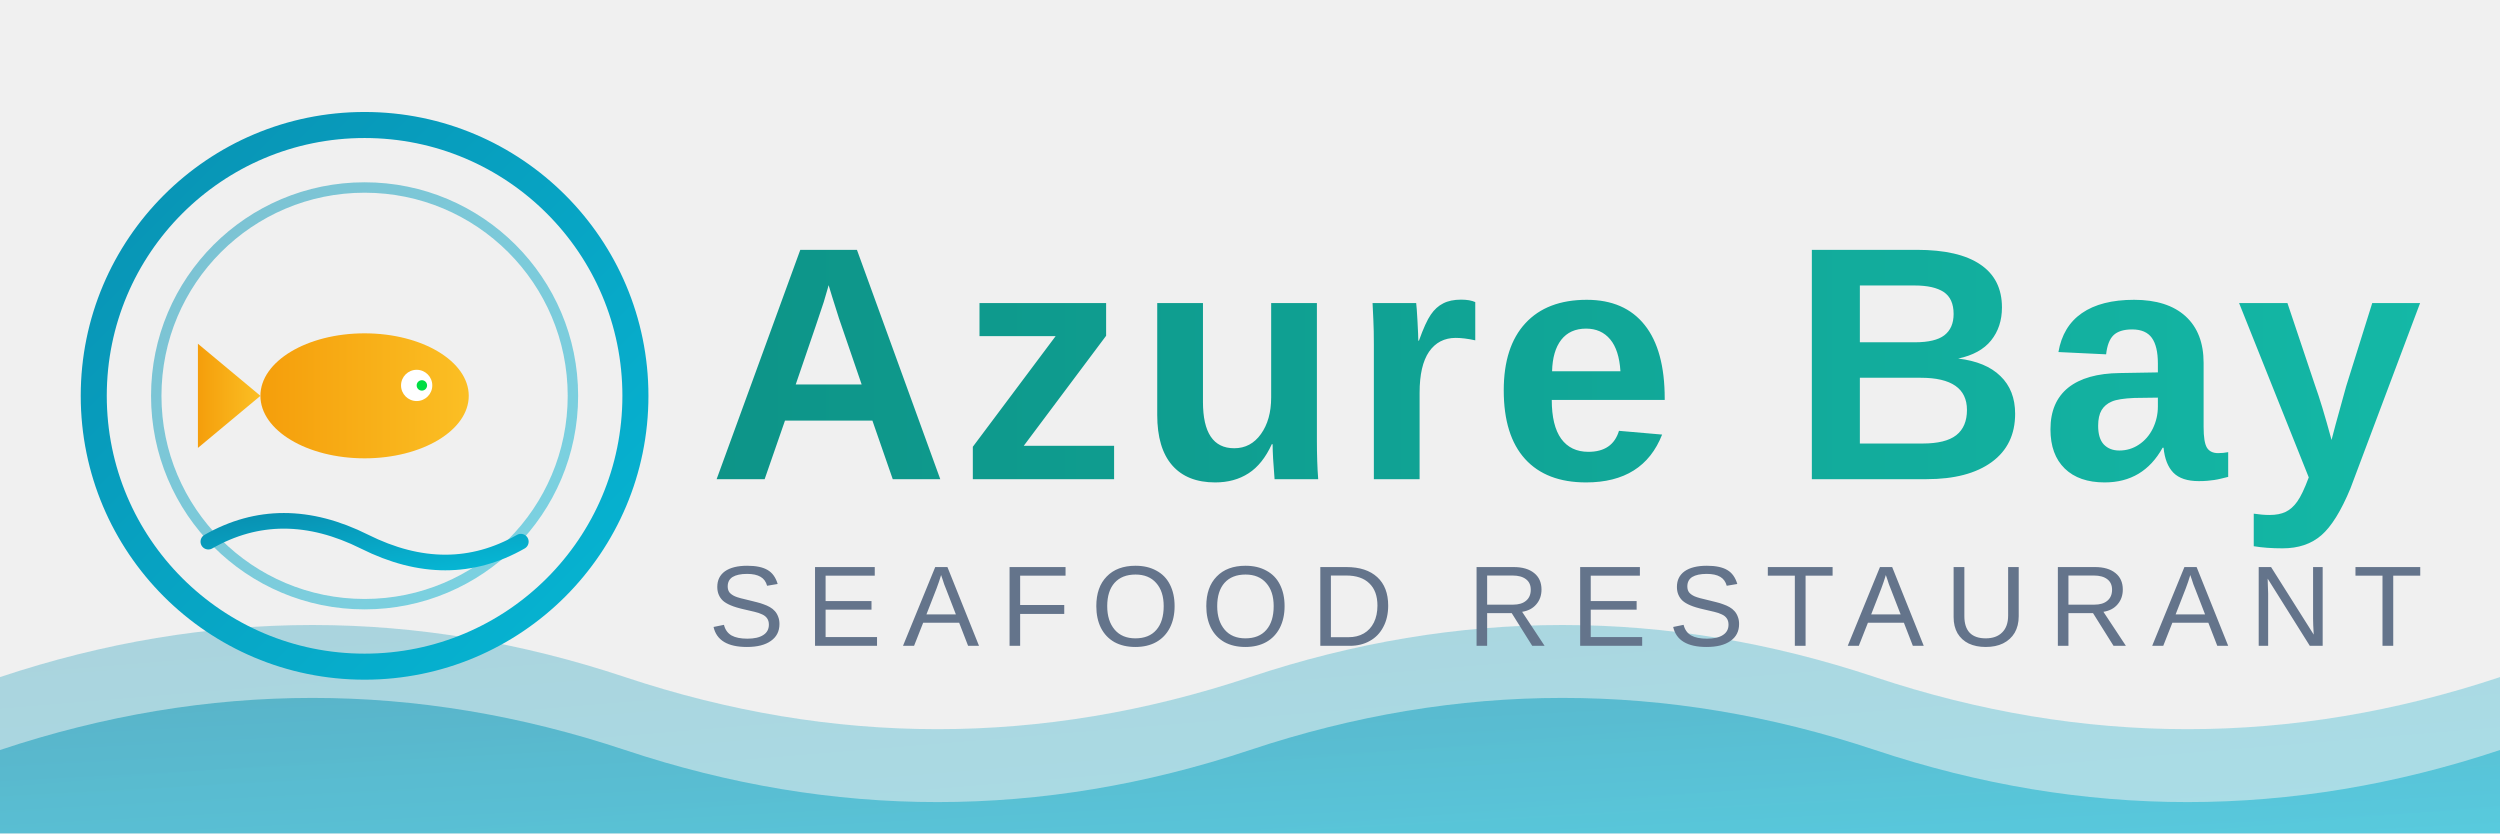
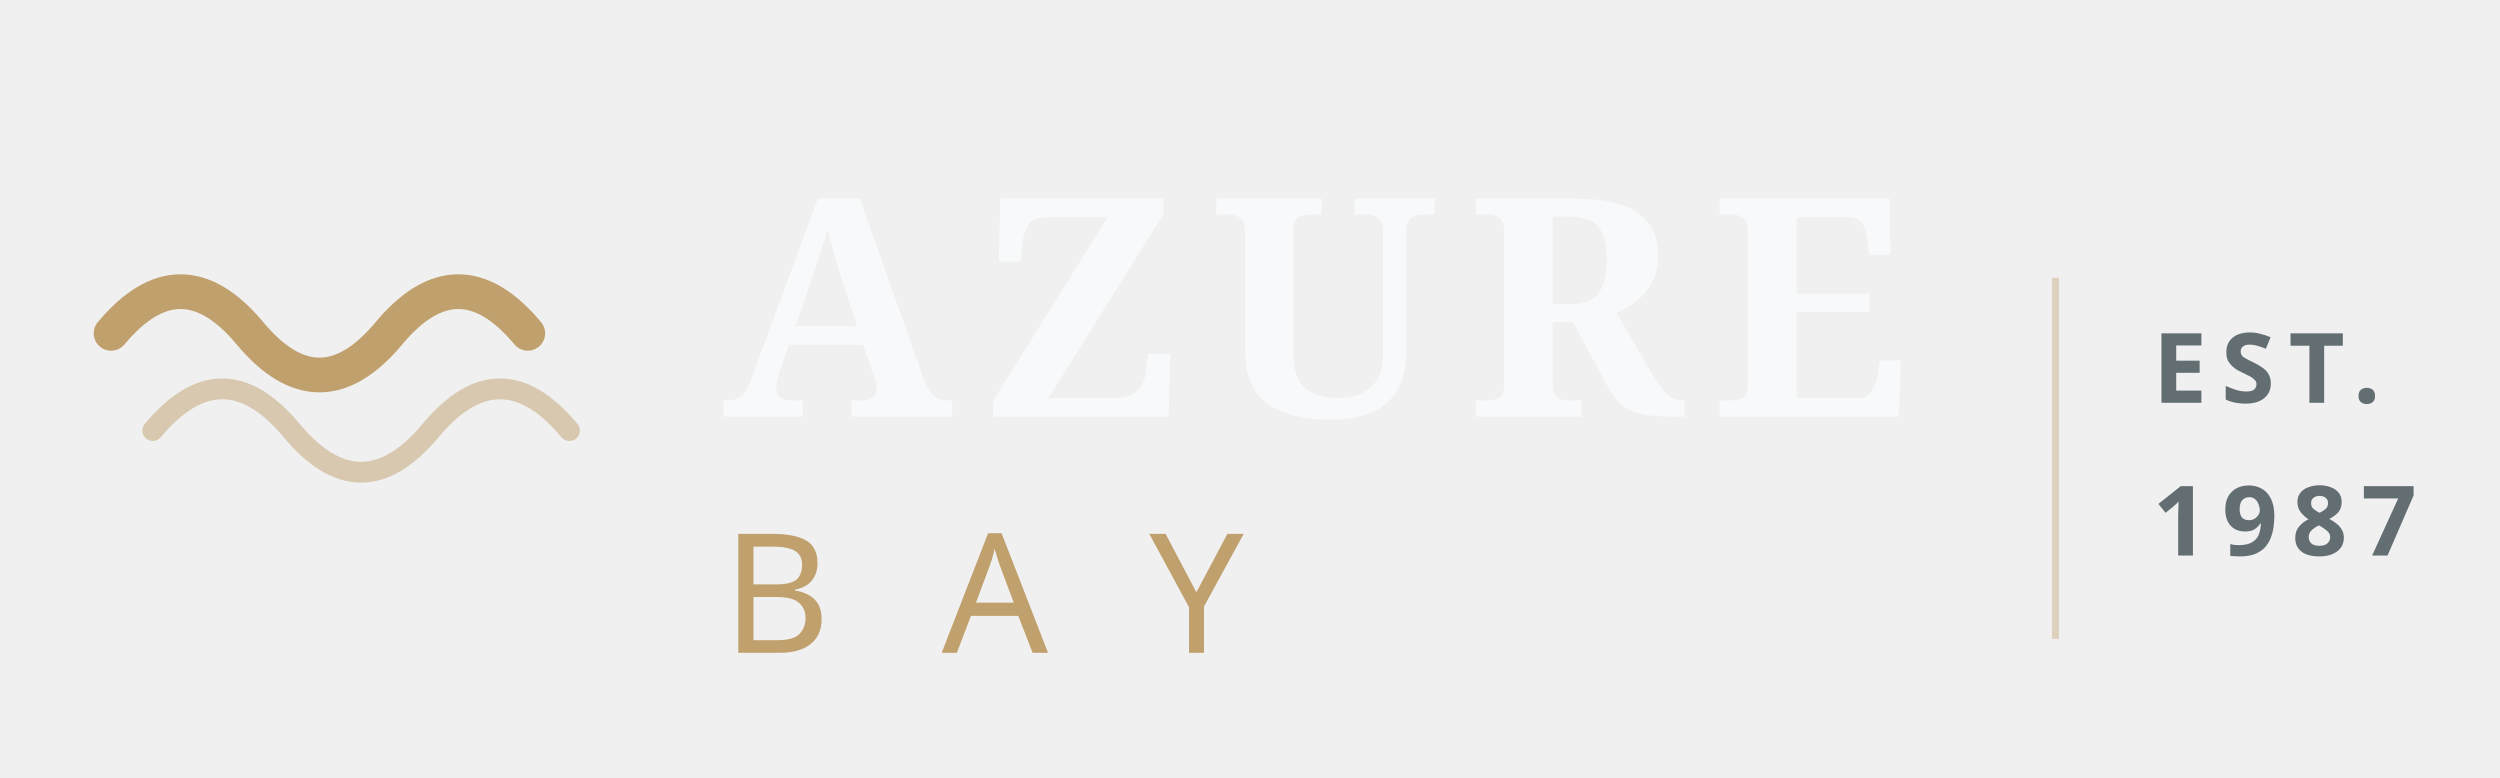
- <svg xmlns="http://www.w3.org/2000/svg" width="240" height="80" viewBox="0 0 240 80">
-   <defs>
-     <linearGradient id="oceanBlue" x1="0%" y1="0%" x2="100%" y2="100%">
-       <stop offset="0%" stop-color="#0891B2" />
-       <stop offset="100%" stop-color="#06B6D4" />
-     </linearGradient>
-     <linearGradient id="golden" x1="0%" y1="0%" x2="100%" y2="0%">
-       <stop offset="0%" stop-color="#F59E0B" />
-       <stop offset="100%" stop-color="#FBBF24" />
-     </linearGradient>
-     <linearGradient id="tealText" x1="0%" y1="0%" x2="100%" y2="0%">
-       <stop offset="0%" stop-color="#0D9488" />
-       <stop offset="100%" stop-color="#14B8A6" />
-     </linearGradient>
-   </defs>
-   <path d="M0 65 Q30 55 60 65 Q90 75 120 65 Q150 55 180 65 Q210 75 240 65 L240 80 L0 80 Z" fill="url(#oceanBlue)" opacity="0.3" />
-   <path d="M0 72 Q30 62 60 72 Q90 82 120 72 Q150 62 180 72 Q210 82 240 72 L240 80 L0 80 Z" fill="url(#oceanBlue)" opacity="0.5" />
-   <circle cx="35" cy="38" r="26" fill="none" stroke="url(#oceanBlue)" stroke-width="2.5" />
-   <circle cx="35" cy="38" r="20" fill="none" stroke="url(#oceanBlue)" stroke-width="1" opacity="0.5" />
-   <g transform="translate(35, 38)">
-     <ellipse cx="0" cy="0" rx="10" ry="6" fill="url(#golden)" />
-     <path d="M-10 0 L-16 -5 L-16 5 Z" fill="url(#golden)" />
-     <circle cx="5" cy="-1" r="1.5" fill="#fff" />
-     <circle cx="5.5" cy="-1" r="0.5" fill="#0D4" />
-   </g>
-   <path d="M20 52 Q27 48 35 52 Q43 56 50 52" fill="none" stroke="url(#oceanBlue)" stroke-width="1.5" stroke-linecap="round" />
-   <text x="68" y="46" font-family="'Segoe UI', 'Helvetica Neue', Arial, sans-serif" font-size="32" font-weight="700" fill="url(#tealText)" letter-spacing="1">
-     Azure Bay
-   </text>
-   <text x="68" y="62" font-family="'Segoe UI', 'Helvetica Neue', Arial, sans-serif" font-size="11" font-weight="400" fill="#64748B" letter-spacing="2">
-     SEAFOOD RESTAURANT
-   </text>
+ <svg xmlns="http://www.w3.org/2000/svg" width="180" height="56" viewBox="0 0 180 56" fill="none">
+   <path d="M8 24 Q13 18 18 24 Q23 30 28 24 Q33 18 38 24" stroke="#C0A06D" stroke-width="2.5" stroke-linecap="round" fill="none" />
+   <path d="M11 31 Q16 25 21 31 Q26 37 31 31 Q36 25 41 31" stroke="#C0A06D" stroke-width="1.5" stroke-linecap="round" fill="none" opacity="0.5" />
+   <text x="52" y="30" fill="#F8F9FA" font-family="'Bricolage Grotesque', Georgia, serif" font-weight="800" font-size="22" letter-spacing="2">AZURE</text>
+   <text x="52" y="47" fill="#C0A06D" font-family="'Manrope', sans-serif" font-weight="400" font-size="12" letter-spacing="8">BAY</text>
+   <line x1="148" y1="20" x2="148" y2="46" stroke="#C0A06D" stroke-width="0.5" opacity="0.4" />
+   <text x="155" y="29" fill="#636E72" font-family="'Manrope', sans-serif" font-weight="700" font-size="7" letter-spacing="1">EST.</text>
+   <text x="155" y="40" fill="#636E72" font-family="'Manrope', sans-serif" font-weight="700" font-size="7" letter-spacing="1">1987</text>
</svg>
